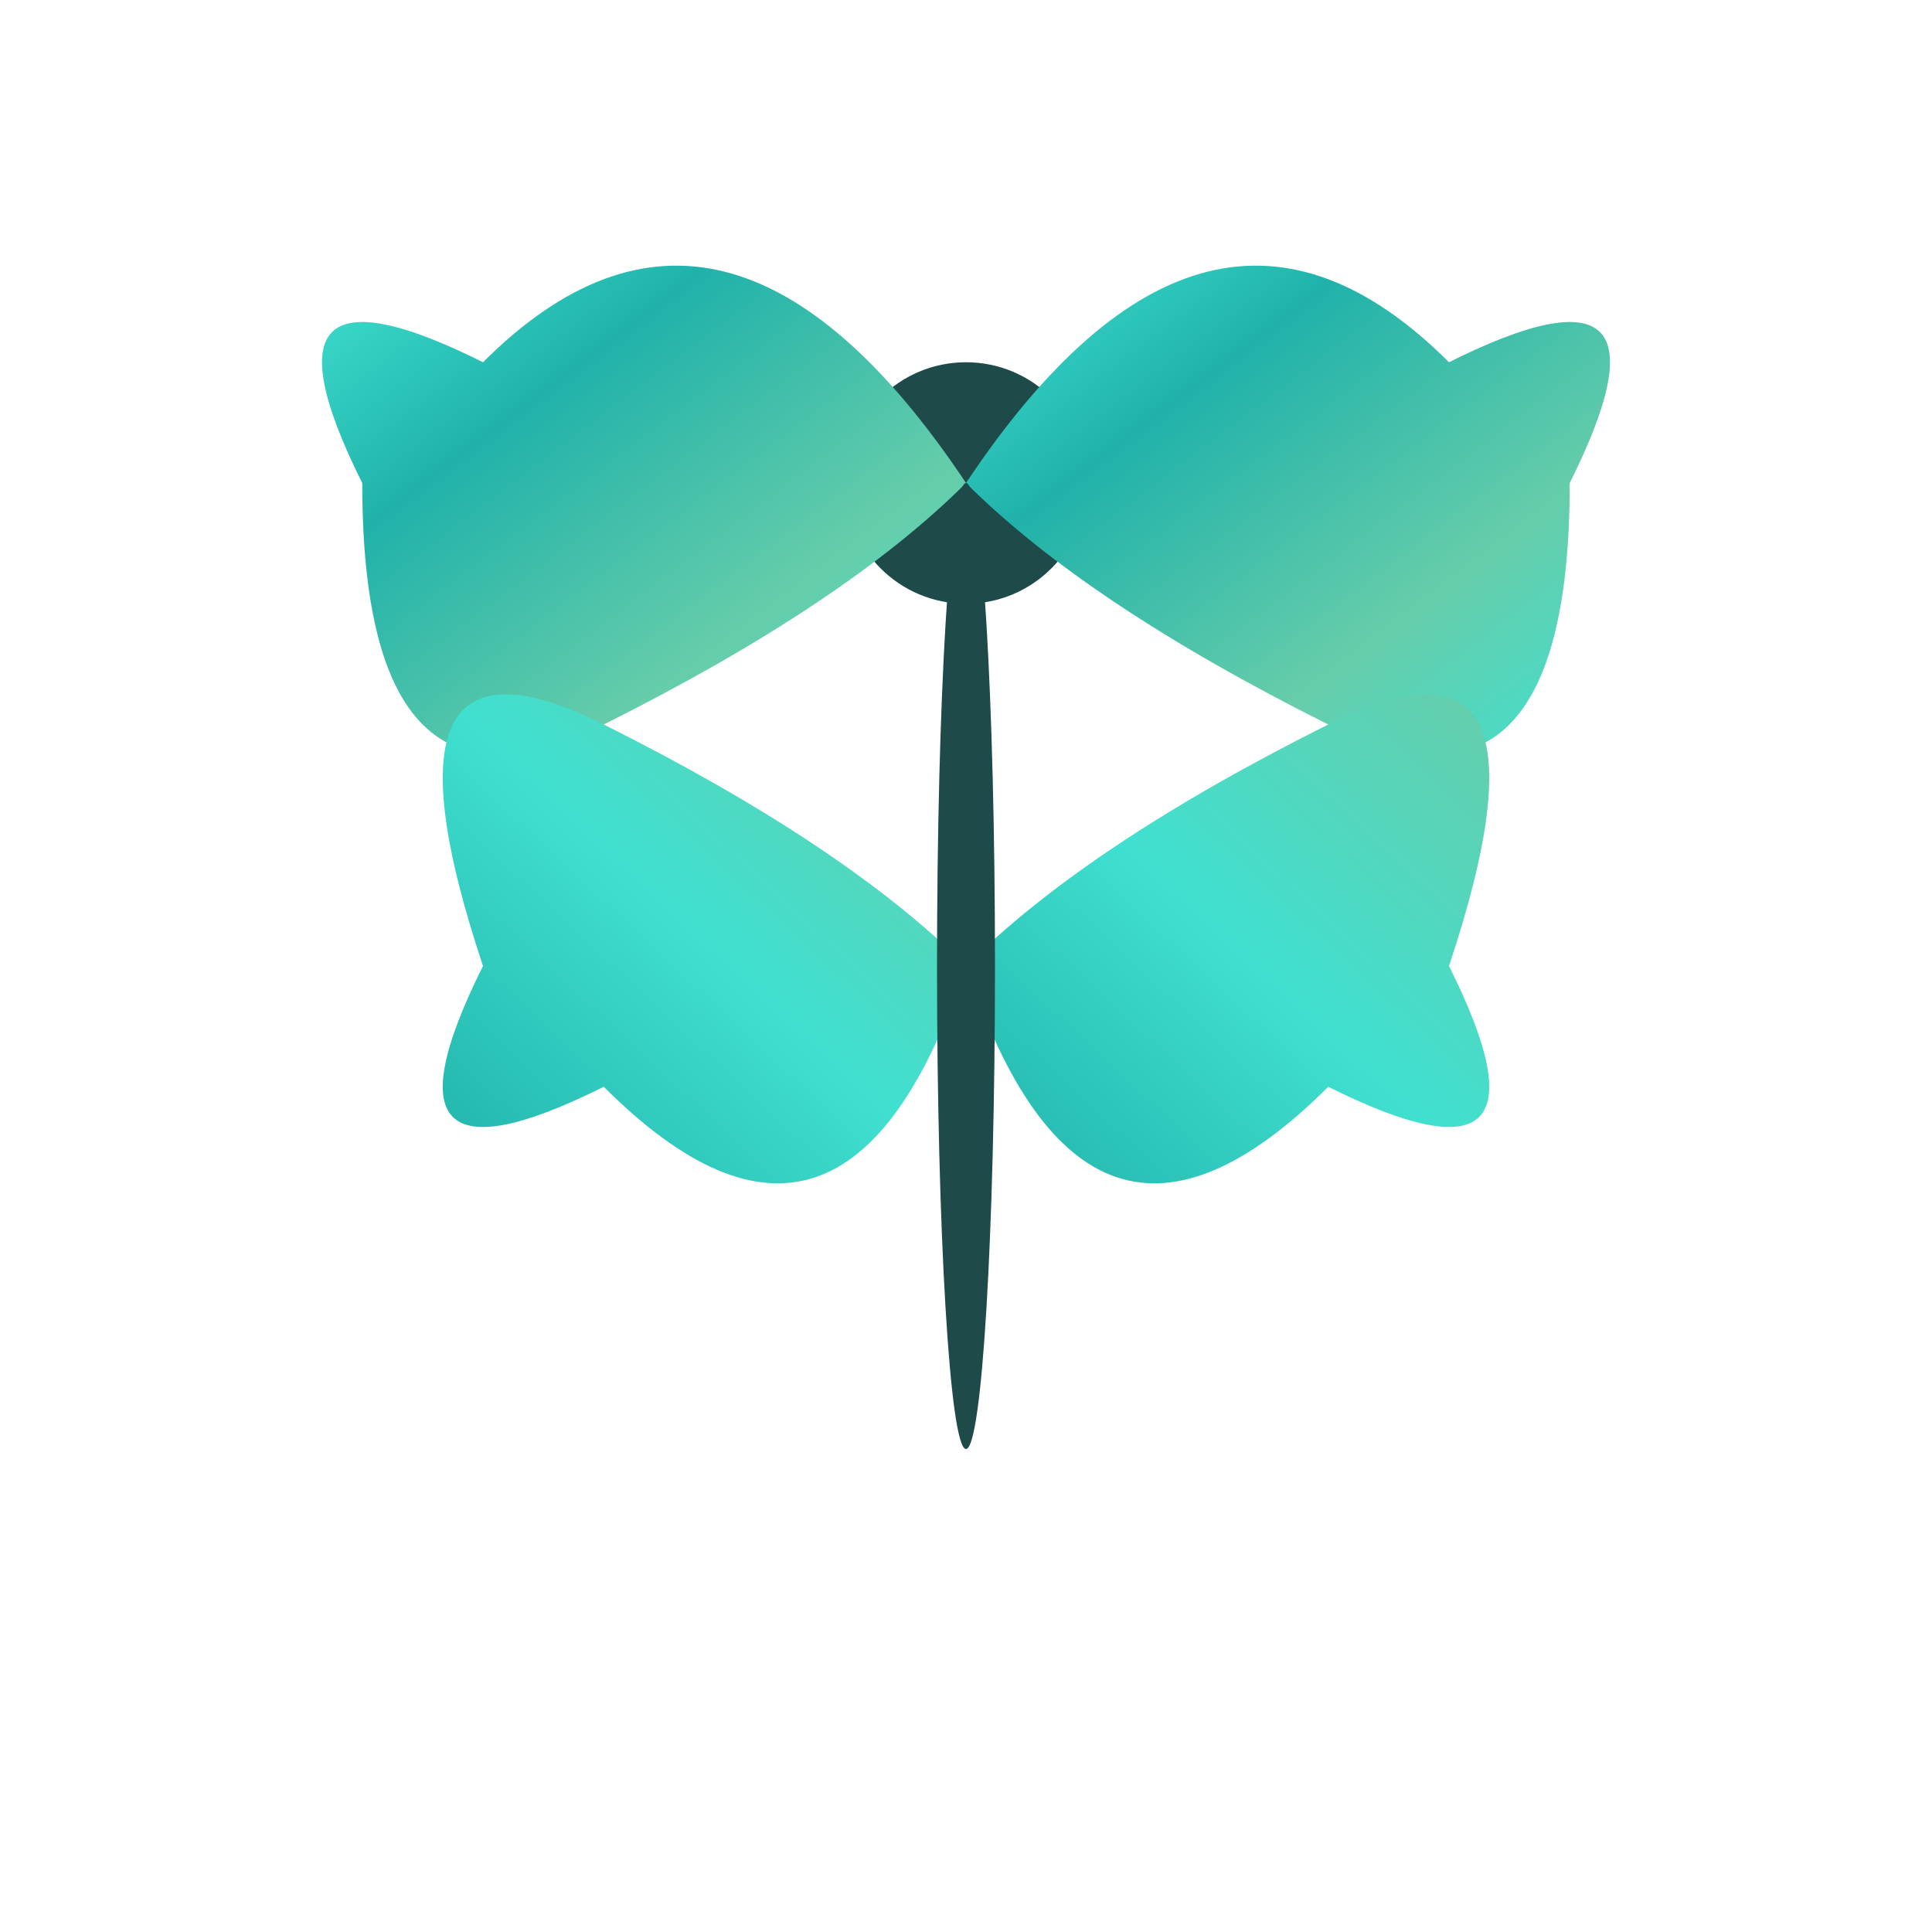
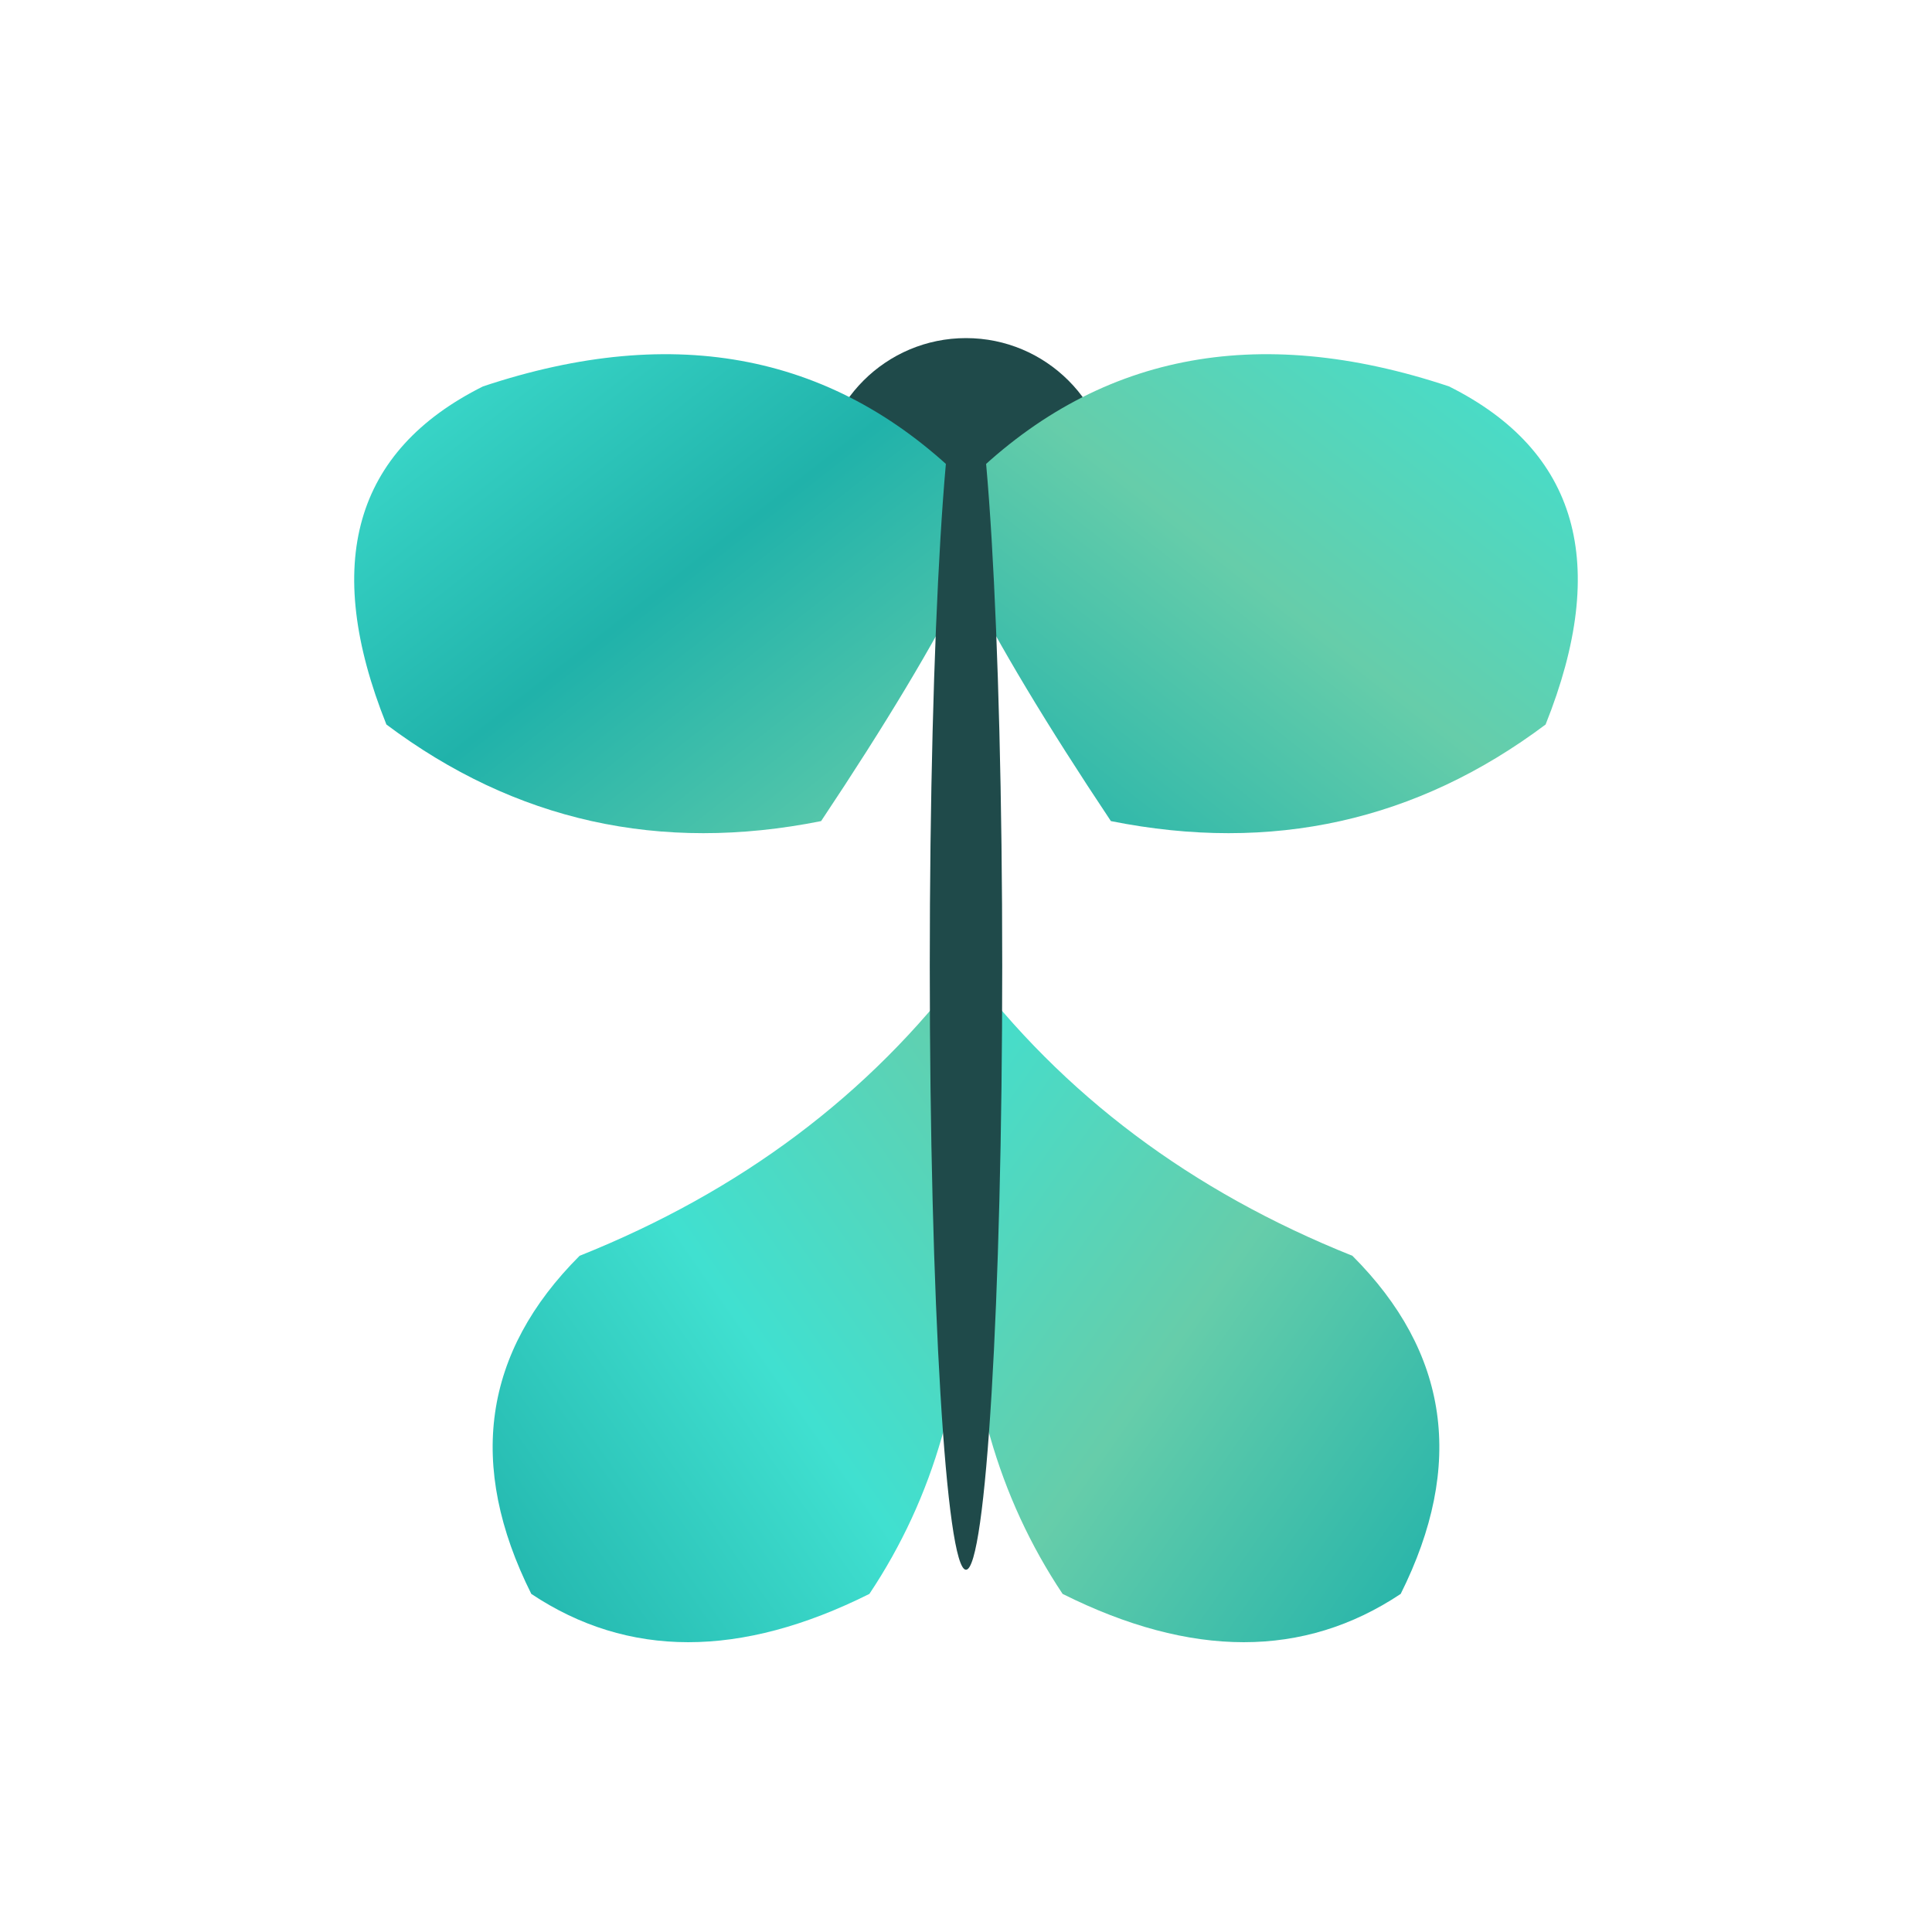
<svg xmlns="http://www.w3.org/2000/svg" viewBox="0 0 800 800">
-   <circle cx="400" cy="200" r="50" fill="#1f4a4a" />
-   <path d="M 150 200 Q 100 100 200 150 Q 300 50 400 200 Q 350 250 250 300 Q 150 350 150 200 Z" fill="url(#upperWingGradient)" />
-   <path d="M 650 200 Q 700 100 600 150 Q 500 50 400 200 Q 450 250 550 300 Q 650 350 650 200 Z" fill="url(#upperWingGradient)" />
-   <path d="M 200 400 Q 150 500 250 450 Q 350 550 400 400 Q 350 350 250 300 Q 150 250 200 400 Z" fill="url(#lowerWingGradient)" />
-   <path d="M 600 400 Q 650 500 550 450 Q 450 550 400 400 Q 450 350 550 300 Q 650 250 600 400 Z" fill="url(#lowerWingGradient)" />
-   <ellipse cx="400" cy="400" rx="12" ry="200" fill="#1f4a4a" />
+   <circle cx="400" cy="200" r="60" fill="#1f4a4a" />
+   <path d="M 400 200 Q 320 120 200 160 Q 120 200 160 300 Q 240 360 340 340 Q 380 280 400 240 Z" fill="url(#leftUpperGradient)" />
+   <path d="M 400 200 Q 480 120 600 160 Q 680 200 640 300 Q 560 360 460 340 Q 420 280 400 240 Z" fill="url(#rightUpperGradient)" />
+   <path d="M 400 400 Q 340 480 240 520 Q 180 580 220 660 Q 280 700 360 660 Q 400 600 400 520 Z" fill="url(#leftLowerGradient)" />
+   <path d="M 400 400 Q 460 480 560 520 Q 620 580 580 660 Q 520 700 440 660 Q 400 600 400 520 Z" fill="url(#rightLowerGradient)" />
+   <ellipse cx="400" cy="400" rx="15" ry="250" fill="#1f4a4a" />
  <defs>
-     <linearGradient id="upperWingGradient" x1="0%" y1="0%" x2="100%" y2="100%">
+     <linearGradient id="leftUpperGradient" x1="0%" y1="0%" x2="100%" y2="100%">
      <stop offset="0%" style="stop-color:#40E0D0;stop-opacity:1" />
-       <stop offset="30%" style="stop-color:#20B2AA;stop-opacity:1" />
-       <stop offset="70%" style="stop-color:#66CDAA;stop-opacity:1" />
-       <stop offset="100%" style="stop-color:#40E0D0;stop-opacity:1" />
+       <stop offset="50%" style="stop-color:#20B2AA;stop-opacity:1" />
+       <stop offset="100%" style="stop-color:#66CDAA;stop-opacity:1" />
    </linearGradient>
-     <linearGradient id="lowerWingGradient" x1="0%" y1="100%" x2="100%" y2="0%">
+     <linearGradient id="rightUpperGradient" x1="100%" y1="0%" x2="0%" y2="100%">
+       <stop offset="0%" style="stop-color:#40E0D0;stop-opacity:1" />
+       <stop offset="50%" style="stop-color:#66CDAA;stop-opacity:1" />
+       <stop offset="100%" style="stop-color:#20B2AA;stop-opacity:1" />
+     </linearGradient>
+     <linearGradient id="leftLowerGradient" x1="0%" y1="100%" x2="100%" y2="0%">
      <stop offset="0%" style="stop-color:#20B2AA;stop-opacity:1" />
      <stop offset="50%" style="stop-color:#40E0D0;stop-opacity:1" />
      <stop offset="100%" style="stop-color:#66CDAA;stop-opacity:1" />
    </linearGradient>
+     <linearGradient id="rightLowerGradient" x1="100%" y1="100%" x2="0%" y2="0%">
+       <stop offset="0%" style="stop-color:#20B2AA;stop-opacity:1" />
+       <stop offset="50%" style="stop-color:#66CDAA;stop-opacity:1" />
+       <stop offset="100%" style="stop-color:#40E0D0;stop-opacity:1" />
+     </linearGradient>
  </defs>
</svg>
